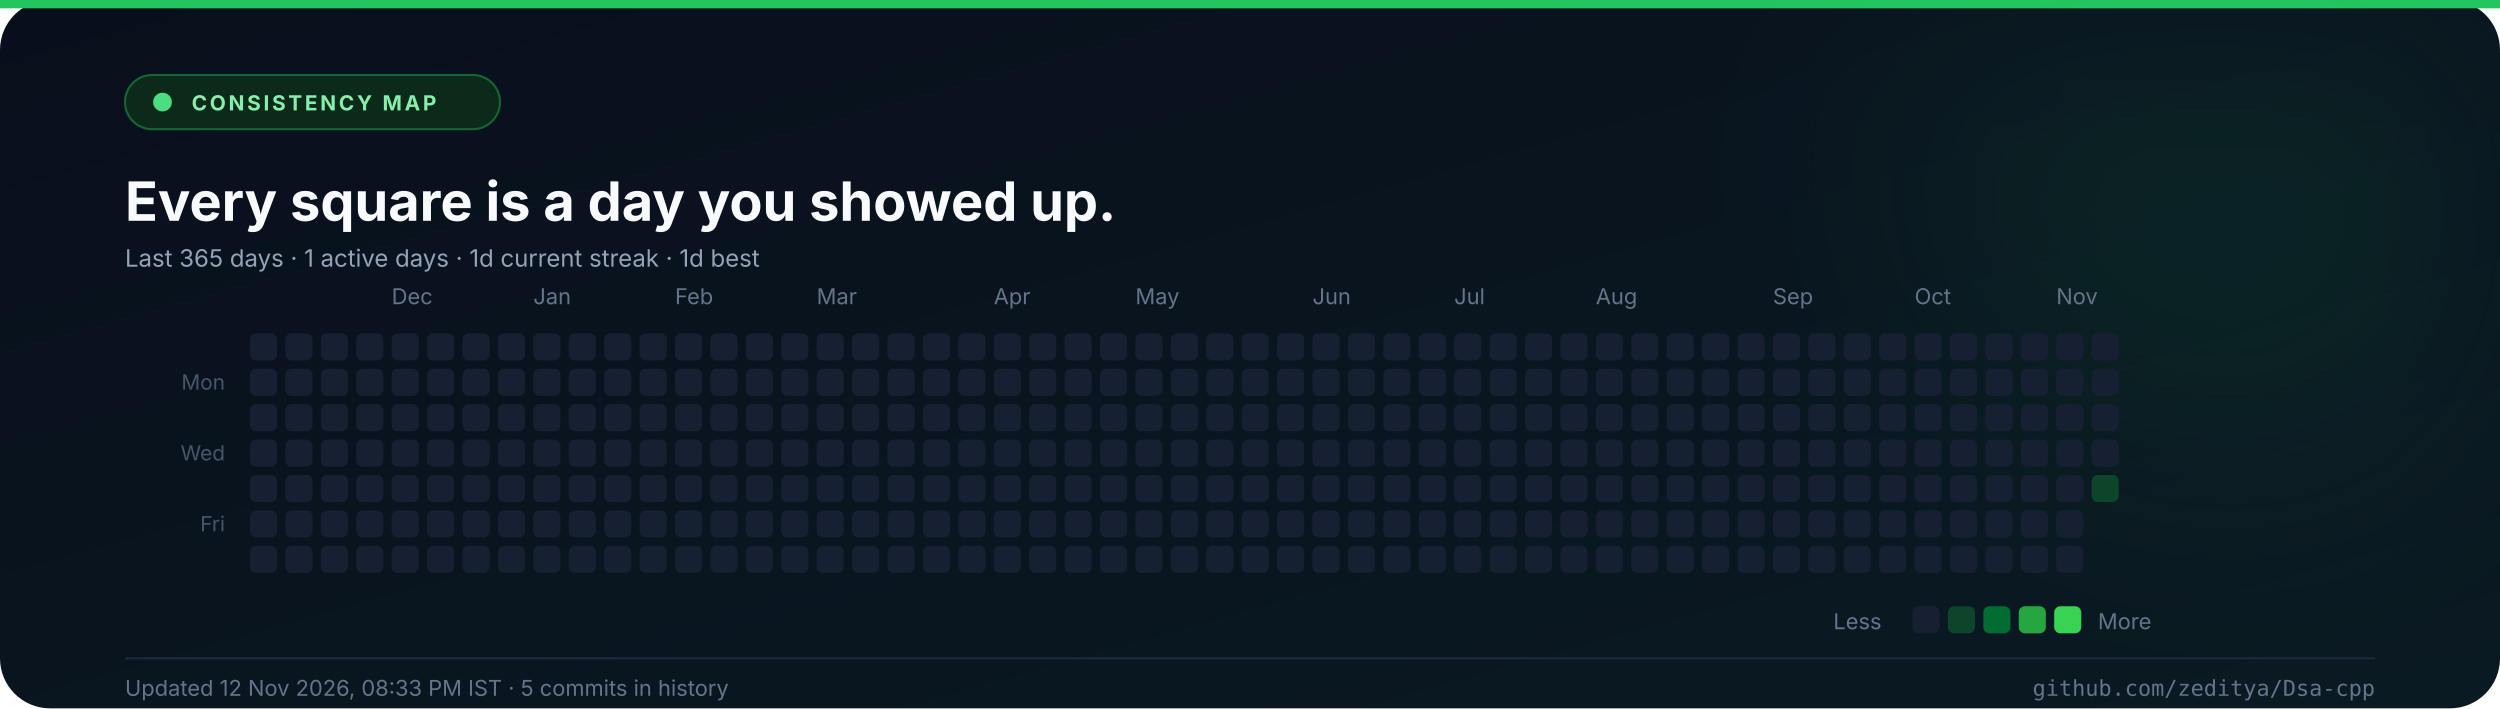
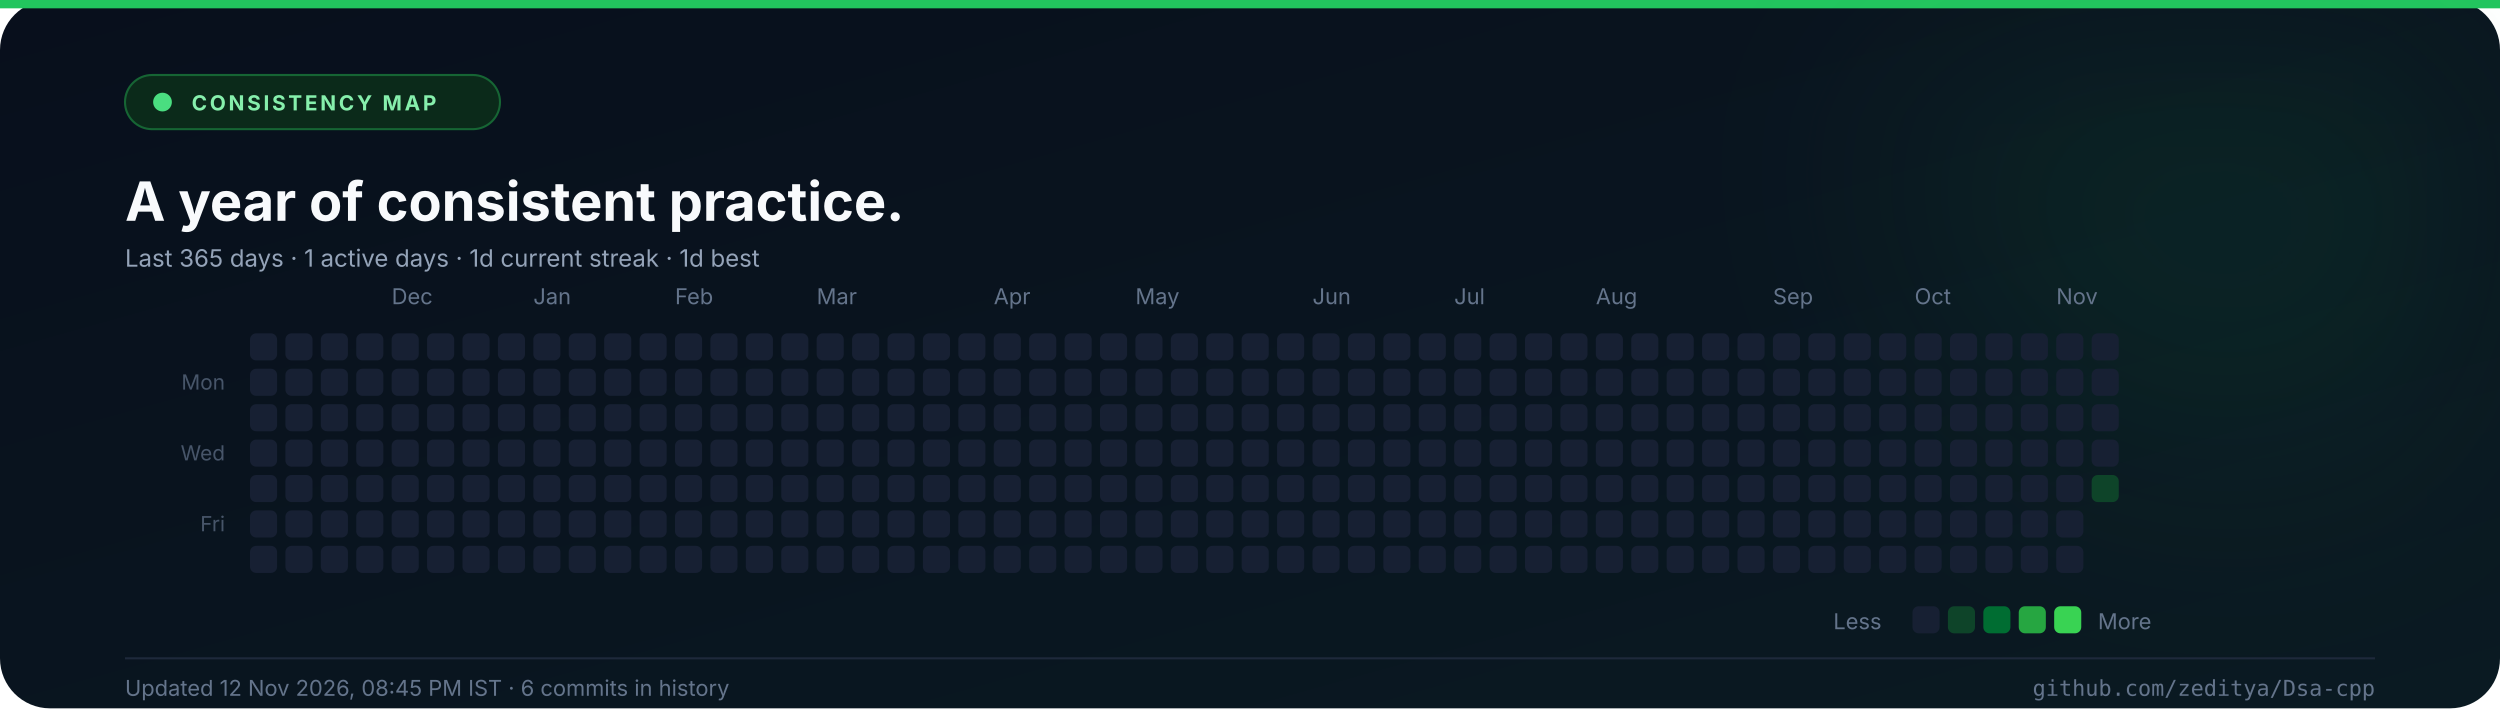
<svg xmlns="http://www.w3.org/2000/svg" width="1200" height="340" viewBox="0 0 1200 340" role="img" aria-label="Commit consistency heatmap for the last 365 days">
  <defs>
    <linearGradient id="abg" x1="0" y1="0" x2="1" y2="1">
      <stop offset="0%" stop-color="#080f1c" />
      <stop offset="100%" stop-color="#0a1a22" />
    </linearGradient>
    <filter id="aglow" x="-50%" y="-50%" width="200%" height="200%">
      <feGaussianBlur stdDeviation="60" />
    </filter>
  </defs>
  <rect width="1200" height="340" rx="24" fill="url(#abg)" />
  <rect x="0" y="0" width="1200" height="4" fill="#22c55e" />
  <circle cx="1070" cy="70" r="150" fill="#22c55e" opacity="0.08" filter="url(#aglow)" />
  <rect x="60" y="36" width="180" height="26" rx="13" fill="#0b2a1a" stroke="#166534" />
  <circle cx="78" cy="49" r="4.5" fill="#4ade80" />
  <text x="92" y="53" font-family="Inter, 'Segoe UI', 'Helvetica Neue', Arial, sans-serif" font-size="10" font-weight="700" fill="#86efac" text-anchor="start" letter-spacing="1.3">CONSISTENCY MAP</text>
-   <text x="60" y="106" font-family="Inter, 'Segoe UI', 'Helvetica Neue', Arial, sans-serif" font-size="26" font-weight="700" fill="#f8fafc" text-anchor="start">Every square is a day you showed up.</text>
+   <text x="60" y="106" font-family="Inter, 'Segoe UI', 'Helvetica Neue', Arial, sans-serif" font-size="26" font-weight="700" fill="#f8fafc" text-anchor="start">A year of consistent practice.</text>
  <text x="60" y="128" font-family="Inter, 'Segoe UI', 'Helvetica Neue', Arial, sans-serif" font-size="11.5" font-weight="400" fill="#94a3b8" text-anchor="start">Last 365 days  ·  1 active days  ·  1d current streak  ·  1d best</text>
  <text x="188" y="146" font-family="Inter, 'Segoe UI', 'Helvetica Neue', Arial, sans-serif" font-size="10.5" font-weight="400" fill="#64748b" text-anchor="start">Dec</text>
  <text x="256" y="146" font-family="Inter, 'Segoe UI', 'Helvetica Neue', Arial, sans-serif" font-size="10.5" font-weight="400" fill="#64748b" text-anchor="start">Jan</text>
  <text x="324" y="146" font-family="Inter, 'Segoe UI', 'Helvetica Neue', Arial, sans-serif" font-size="10.5" font-weight="400" fill="#64748b" text-anchor="start">Feb</text>
  <text x="392" y="146" font-family="Inter, 'Segoe UI', 'Helvetica Neue', Arial, sans-serif" font-size="10.5" font-weight="400" fill="#64748b" text-anchor="start">Mar</text>
  <text x="477" y="146" font-family="Inter, 'Segoe UI', 'Helvetica Neue', Arial, sans-serif" font-size="10.5" font-weight="400" fill="#64748b" text-anchor="start">Apr</text>
  <text x="545" y="146" font-family="Inter, 'Segoe UI', 'Helvetica Neue', Arial, sans-serif" font-size="10.5" font-weight="400" fill="#64748b" text-anchor="start">May</text>
  <text x="630" y="146" font-family="Inter, 'Segoe UI', 'Helvetica Neue', Arial, sans-serif" font-size="10.5" font-weight="400" fill="#64748b" text-anchor="start">Jun</text>
  <text x="698" y="146" font-family="Inter, 'Segoe UI', 'Helvetica Neue', Arial, sans-serif" font-size="10.5" font-weight="400" fill="#64748b" text-anchor="start">Jul</text>
  <text x="766" y="146" font-family="Inter, 'Segoe UI', 'Helvetica Neue', Arial, sans-serif" font-size="10.5" font-weight="400" fill="#64748b" text-anchor="start">Aug</text>
  <text x="851" y="146" font-family="Inter, 'Segoe UI', 'Helvetica Neue', Arial, sans-serif" font-size="10.5" font-weight="400" fill="#64748b" text-anchor="start">Sep</text>
  <text x="919" y="146" font-family="Inter, 'Segoe UI', 'Helvetica Neue', Arial, sans-serif" font-size="10.5" font-weight="400" fill="#64748b" text-anchor="start">Oct</text>
  <text x="987" y="146" font-family="Inter, 'Segoe UI', 'Helvetica Neue', Arial, sans-serif" font-size="10.5" font-weight="400" fill="#64748b" text-anchor="start">Nov</text>
  <text x="108" y="187" font-family="Inter, 'Segoe UI', 'Helvetica Neue', Arial, sans-serif" font-size="10" font-weight="400" fill="#475569" text-anchor="end">Mon</text>
  <text x="108" y="221" font-family="Inter, 'Segoe UI', 'Helvetica Neue', Arial, sans-serif" font-size="10" font-weight="400" fill="#475569" text-anchor="end">Wed</text>
  <text x="108" y="255" font-family="Inter, 'Segoe UI', 'Helvetica Neue', Arial, sans-serif" font-size="10" font-weight="400" fill="#475569" text-anchor="end">Fri</text>
  <rect x="120" y="160" width="13" height="13" rx="3" fill="#172033" />
  <rect x="120" y="177" width="13" height="13" rx="3" fill="#172033" />
  <rect x="120" y="194" width="13" height="13" rx="3" fill="#172033" />
  <rect x="120" y="211" width="13" height="13" rx="3" fill="#172033" />
  <rect x="120" y="228" width="13" height="13" rx="3" fill="#172033" />
  <rect x="120" y="245" width="13" height="13" rx="3" fill="#172033" />
  <rect x="120" y="262" width="13" height="13" rx="3" fill="#172033" />
  <rect x="137" y="160" width="13" height="13" rx="3" fill="#172033" />
  <rect x="137" y="177" width="13" height="13" rx="3" fill="#172033" />
  <rect x="137" y="194" width="13" height="13" rx="3" fill="#172033" />
  <rect x="137" y="211" width="13" height="13" rx="3" fill="#172033" />
  <rect x="137" y="228" width="13" height="13" rx="3" fill="#172033" />
  <rect x="137" y="245" width="13" height="13" rx="3" fill="#172033" />
  <rect x="137" y="262" width="13" height="13" rx="3" fill="#172033" />
  <rect x="154" y="160" width="13" height="13" rx="3" fill="#172033" />
  <rect x="154" y="177" width="13" height="13" rx="3" fill="#172033" />
  <rect x="154" y="194" width="13" height="13" rx="3" fill="#172033" />
  <rect x="154" y="211" width="13" height="13" rx="3" fill="#172033" />
  <rect x="154" y="228" width="13" height="13" rx="3" fill="#172033" />
  <rect x="154" y="245" width="13" height="13" rx="3" fill="#172033" />
  <rect x="154" y="262" width="13" height="13" rx="3" fill="#172033" />
  <rect x="171" y="160" width="13" height="13" rx="3" fill="#172033" />
  <rect x="171" y="177" width="13" height="13" rx="3" fill="#172033" />
  <rect x="171" y="194" width="13" height="13" rx="3" fill="#172033" />
  <rect x="171" y="211" width="13" height="13" rx="3" fill="#172033" />
  <rect x="171" y="228" width="13" height="13" rx="3" fill="#172033" />
  <rect x="171" y="245" width="13" height="13" rx="3" fill="#172033" />
  <rect x="171" y="262" width="13" height="13" rx="3" fill="#172033" />
  <rect x="188" y="160" width="13" height="13" rx="3" fill="#172033" />
  <rect x="188" y="177" width="13" height="13" rx="3" fill="#172033" />
  <rect x="188" y="194" width="13" height="13" rx="3" fill="#172033" />
  <rect x="188" y="211" width="13" height="13" rx="3" fill="#172033" />
  <rect x="188" y="228" width="13" height="13" rx="3" fill="#172033" />
  <rect x="188" y="245" width="13" height="13" rx="3" fill="#172033" />
  <rect x="188" y="262" width="13" height="13" rx="3" fill="#172033" />
  <rect x="205" y="160" width="13" height="13" rx="3" fill="#172033" />
  <rect x="205" y="177" width="13" height="13" rx="3" fill="#172033" />
  <rect x="205" y="194" width="13" height="13" rx="3" fill="#172033" />
  <rect x="205" y="211" width="13" height="13" rx="3" fill="#172033" />
  <rect x="205" y="228" width="13" height="13" rx="3" fill="#172033" />
  <rect x="205" y="245" width="13" height="13" rx="3" fill="#172033" />
  <rect x="205" y="262" width="13" height="13" rx="3" fill="#172033" />
  <rect x="222" y="160" width="13" height="13" rx="3" fill="#172033" />
  <rect x="222" y="177" width="13" height="13" rx="3" fill="#172033" />
  <rect x="222" y="194" width="13" height="13" rx="3" fill="#172033" />
  <rect x="222" y="211" width="13" height="13" rx="3" fill="#172033" />
  <rect x="222" y="228" width="13" height="13" rx="3" fill="#172033" />
  <rect x="222" y="245" width="13" height="13" rx="3" fill="#172033" />
  <rect x="222" y="262" width="13" height="13" rx="3" fill="#172033" />
  <rect x="239" y="160" width="13" height="13" rx="3" fill="#172033" />
  <rect x="239" y="177" width="13" height="13" rx="3" fill="#172033" />
  <rect x="239" y="194" width="13" height="13" rx="3" fill="#172033" />
  <rect x="239" y="211" width="13" height="13" rx="3" fill="#172033" />
  <rect x="239" y="228" width="13" height="13" rx="3" fill="#172033" />
  <rect x="239" y="245" width="13" height="13" rx="3" fill="#172033" />
  <rect x="239" y="262" width="13" height="13" rx="3" fill="#172033" />
  <rect x="256" y="160" width="13" height="13" rx="3" fill="#172033" />
  <rect x="256" y="177" width="13" height="13" rx="3" fill="#172033" />
  <rect x="256" y="194" width="13" height="13" rx="3" fill="#172033" />
  <rect x="256" y="211" width="13" height="13" rx="3" fill="#172033" />
  <rect x="256" y="228" width="13" height="13" rx="3" fill="#172033" />
  <rect x="256" y="245" width="13" height="13" rx="3" fill="#172033" />
  <rect x="256" y="262" width="13" height="13" rx="3" fill="#172033" />
  <rect x="273" y="160" width="13" height="13" rx="3" fill="#172033" />
  <rect x="273" y="177" width="13" height="13" rx="3" fill="#172033" />
  <rect x="273" y="194" width="13" height="13" rx="3" fill="#172033" />
  <rect x="273" y="211" width="13" height="13" rx="3" fill="#172033" />
  <rect x="273" y="228" width="13" height="13" rx="3" fill="#172033" />
  <rect x="273" y="245" width="13" height="13" rx="3" fill="#172033" />
  <rect x="273" y="262" width="13" height="13" rx="3" fill="#172033" />
  <rect x="290" y="160" width="13" height="13" rx="3" fill="#172033" />
  <rect x="290" y="177" width="13" height="13" rx="3" fill="#172033" />
  <rect x="290" y="194" width="13" height="13" rx="3" fill="#172033" />
  <rect x="290" y="211" width="13" height="13" rx="3" fill="#172033" />
  <rect x="290" y="228" width="13" height="13" rx="3" fill="#172033" />
  <rect x="290" y="245" width="13" height="13" rx="3" fill="#172033" />
  <rect x="290" y="262" width="13" height="13" rx="3" fill="#172033" />
  <rect x="307" y="160" width="13" height="13" rx="3" fill="#172033" />
  <rect x="307" y="177" width="13" height="13" rx="3" fill="#172033" />
  <rect x="307" y="194" width="13" height="13" rx="3" fill="#172033" />
  <rect x="307" y="211" width="13" height="13" rx="3" fill="#172033" />
  <rect x="307" y="228" width="13" height="13" rx="3" fill="#172033" />
  <rect x="307" y="245" width="13" height="13" rx="3" fill="#172033" />
  <rect x="307" y="262" width="13" height="13" rx="3" fill="#172033" />
  <rect x="324" y="160" width="13" height="13" rx="3" fill="#172033" />
  <rect x="324" y="177" width="13" height="13" rx="3" fill="#172033" />
  <rect x="324" y="194" width="13" height="13" rx="3" fill="#172033" />
  <rect x="324" y="211" width="13" height="13" rx="3" fill="#172033" />
  <rect x="324" y="228" width="13" height="13" rx="3" fill="#172033" />
  <rect x="324" y="245" width="13" height="13" rx="3" fill="#172033" />
  <rect x="324" y="262" width="13" height="13" rx="3" fill="#172033" />
  <rect x="341" y="160" width="13" height="13" rx="3" fill="#172033" />
  <rect x="341" y="177" width="13" height="13" rx="3" fill="#172033" />
  <rect x="341" y="194" width="13" height="13" rx="3" fill="#172033" />
  <rect x="341" y="211" width="13" height="13" rx="3" fill="#172033" />
  <rect x="341" y="228" width="13" height="13" rx="3" fill="#172033" />
  <rect x="341" y="245" width="13" height="13" rx="3" fill="#172033" />
  <rect x="341" y="262" width="13" height="13" rx="3" fill="#172033" />
  <rect x="358" y="160" width="13" height="13" rx="3" fill="#172033" />
  <rect x="358" y="177" width="13" height="13" rx="3" fill="#172033" />
  <rect x="358" y="194" width="13" height="13" rx="3" fill="#172033" />
  <rect x="358" y="211" width="13" height="13" rx="3" fill="#172033" />
  <rect x="358" y="228" width="13" height="13" rx="3" fill="#172033" />
  <rect x="358" y="245" width="13" height="13" rx="3" fill="#172033" />
  <rect x="358" y="262" width="13" height="13" rx="3" fill="#172033" />
  <rect x="375" y="160" width="13" height="13" rx="3" fill="#172033" />
  <rect x="375" y="177" width="13" height="13" rx="3" fill="#172033" />
  <rect x="375" y="194" width="13" height="13" rx="3" fill="#172033" />
  <rect x="375" y="211" width="13" height="13" rx="3" fill="#172033" />
  <rect x="375" y="228" width="13" height="13" rx="3" fill="#172033" />
  <rect x="375" y="245" width="13" height="13" rx="3" fill="#172033" />
  <rect x="375" y="262" width="13" height="13" rx="3" fill="#172033" />
  <rect x="392" y="160" width="13" height="13" rx="3" fill="#172033" />
  <rect x="392" y="177" width="13" height="13" rx="3" fill="#172033" />
  <rect x="392" y="194" width="13" height="13" rx="3" fill="#172033" />
  <rect x="392" y="211" width="13" height="13" rx="3" fill="#172033" />
  <rect x="392" y="228" width="13" height="13" rx="3" fill="#172033" />
  <rect x="392" y="245" width="13" height="13" rx="3" fill="#172033" />
  <rect x="392" y="262" width="13" height="13" rx="3" fill="#172033" />
  <rect x="409" y="160" width="13" height="13" rx="3" fill="#172033" />
  <rect x="409" y="177" width="13" height="13" rx="3" fill="#172033" />
  <rect x="409" y="194" width="13" height="13" rx="3" fill="#172033" />
  <rect x="409" y="211" width="13" height="13" rx="3" fill="#172033" />
  <rect x="409" y="228" width="13" height="13" rx="3" fill="#172033" />
  <rect x="409" y="245" width="13" height="13" rx="3" fill="#172033" />
  <rect x="409" y="262" width="13" height="13" rx="3" fill="#172033" />
  <rect x="426" y="160" width="13" height="13" rx="3" fill="#172033" />
  <rect x="426" y="177" width="13" height="13" rx="3" fill="#172033" />
  <rect x="426" y="194" width="13" height="13" rx="3" fill="#172033" />
  <rect x="426" y="211" width="13" height="13" rx="3" fill="#172033" />
  <rect x="426" y="228" width="13" height="13" rx="3" fill="#172033" />
  <rect x="426" y="245" width="13" height="13" rx="3" fill="#172033" />
  <rect x="426" y="262" width="13" height="13" rx="3" fill="#172033" />
  <rect x="443" y="160" width="13" height="13" rx="3" fill="#172033" />
  <rect x="443" y="177" width="13" height="13" rx="3" fill="#172033" />
  <rect x="443" y="194" width="13" height="13" rx="3" fill="#172033" />
  <rect x="443" y="211" width="13" height="13" rx="3" fill="#172033" />
  <rect x="443" y="228" width="13" height="13" rx="3" fill="#172033" />
  <rect x="443" y="245" width="13" height="13" rx="3" fill="#172033" />
  <rect x="443" y="262" width="13" height="13" rx="3" fill="#172033" />
  <rect x="460" y="160" width="13" height="13" rx="3" fill="#172033" />
  <rect x="460" y="177" width="13" height="13" rx="3" fill="#172033" />
  <rect x="460" y="194" width="13" height="13" rx="3" fill="#172033" />
  <rect x="460" y="211" width="13" height="13" rx="3" fill="#172033" />
  <rect x="460" y="228" width="13" height="13" rx="3" fill="#172033" />
  <rect x="460" y="245" width="13" height="13" rx="3" fill="#172033" />
  <rect x="460" y="262" width="13" height="13" rx="3" fill="#172033" />
  <rect x="477" y="160" width="13" height="13" rx="3" fill="#172033" />
  <rect x="477" y="177" width="13" height="13" rx="3" fill="#172033" />
  <rect x="477" y="194" width="13" height="13" rx="3" fill="#172033" />
  <rect x="477" y="211" width="13" height="13" rx="3" fill="#172033" />
  <rect x="477" y="228" width="13" height="13" rx="3" fill="#172033" />
  <rect x="477" y="245" width="13" height="13" rx="3" fill="#172033" />
  <rect x="477" y="262" width="13" height="13" rx="3" fill="#172033" />
  <rect x="494" y="160" width="13" height="13" rx="3" fill="#172033" />
  <rect x="494" y="177" width="13" height="13" rx="3" fill="#172033" />
  <rect x="494" y="194" width="13" height="13" rx="3" fill="#172033" />
  <rect x="494" y="211" width="13" height="13" rx="3" fill="#172033" />
  <rect x="494" y="228" width="13" height="13" rx="3" fill="#172033" />
  <rect x="494" y="245" width="13" height="13" rx="3" fill="#172033" />
  <rect x="494" y="262" width="13" height="13" rx="3" fill="#172033" />
  <rect x="511" y="160" width="13" height="13" rx="3" fill="#172033" />
  <rect x="511" y="177" width="13" height="13" rx="3" fill="#172033" />
  <rect x="511" y="194" width="13" height="13" rx="3" fill="#172033" />
  <rect x="511" y="211" width="13" height="13" rx="3" fill="#172033" />
  <rect x="511" y="228" width="13" height="13" rx="3" fill="#172033" />
  <rect x="511" y="245" width="13" height="13" rx="3" fill="#172033" />
  <rect x="511" y="262" width="13" height="13" rx="3" fill="#172033" />
  <rect x="528" y="160" width="13" height="13" rx="3" fill="#172033" />
  <rect x="528" y="177" width="13" height="13" rx="3" fill="#172033" />
  <rect x="528" y="194" width="13" height="13" rx="3" fill="#172033" />
  <rect x="528" y="211" width="13" height="13" rx="3" fill="#172033" />
  <rect x="528" y="228" width="13" height="13" rx="3" fill="#172033" />
  <rect x="528" y="245" width="13" height="13" rx="3" fill="#172033" />
  <rect x="528" y="262" width="13" height="13" rx="3" fill="#172033" />
  <rect x="545" y="160" width="13" height="13" rx="3" fill="#172033" />
  <rect x="545" y="177" width="13" height="13" rx="3" fill="#172033" />
  <rect x="545" y="194" width="13" height="13" rx="3" fill="#172033" />
  <rect x="545" y="211" width="13" height="13" rx="3" fill="#172033" />
  <rect x="545" y="228" width="13" height="13" rx="3" fill="#172033" />
  <rect x="545" y="245" width="13" height="13" rx="3" fill="#172033" />
  <rect x="545" y="262" width="13" height="13" rx="3" fill="#172033" />
  <rect x="562" y="160" width="13" height="13" rx="3" fill="#172033" />
  <rect x="562" y="177" width="13" height="13" rx="3" fill="#172033" />
  <rect x="562" y="194" width="13" height="13" rx="3" fill="#172033" />
  <rect x="562" y="211" width="13" height="13" rx="3" fill="#172033" />
  <rect x="562" y="228" width="13" height="13" rx="3" fill="#172033" />
  <rect x="562" y="245" width="13" height="13" rx="3" fill="#172033" />
  <rect x="562" y="262" width="13" height="13" rx="3" fill="#172033" />
  <rect x="579" y="160" width="13" height="13" rx="3" fill="#172033" />
  <rect x="579" y="177" width="13" height="13" rx="3" fill="#172033" />
  <rect x="579" y="194" width="13" height="13" rx="3" fill="#172033" />
  <rect x="579" y="211" width="13" height="13" rx="3" fill="#172033" />
  <rect x="579" y="228" width="13" height="13" rx="3" fill="#172033" />
  <rect x="579" y="245" width="13" height="13" rx="3" fill="#172033" />
  <rect x="579" y="262" width="13" height="13" rx="3" fill="#172033" />
  <rect x="596" y="160" width="13" height="13" rx="3" fill="#172033" />
  <rect x="596" y="177" width="13" height="13" rx="3" fill="#172033" />
  <rect x="596" y="194" width="13" height="13" rx="3" fill="#172033" />
  <rect x="596" y="211" width="13" height="13" rx="3" fill="#172033" />
  <rect x="596" y="228" width="13" height="13" rx="3" fill="#172033" />
  <rect x="596" y="245" width="13" height="13" rx="3" fill="#172033" />
  <rect x="596" y="262" width="13" height="13" rx="3" fill="#172033" />
  <rect x="613" y="160" width="13" height="13" rx="3" fill="#172033" />
  <rect x="613" y="177" width="13" height="13" rx="3" fill="#172033" />
  <rect x="613" y="194" width="13" height="13" rx="3" fill="#172033" />
  <rect x="613" y="211" width="13" height="13" rx="3" fill="#172033" />
  <rect x="613" y="228" width="13" height="13" rx="3" fill="#172033" />
  <rect x="613" y="245" width="13" height="13" rx="3" fill="#172033" />
  <rect x="613" y="262" width="13" height="13" rx="3" fill="#172033" />
  <rect x="630" y="160" width="13" height="13" rx="3" fill="#172033" />
  <rect x="630" y="177" width="13" height="13" rx="3" fill="#172033" />
  <rect x="630" y="194" width="13" height="13" rx="3" fill="#172033" />
  <rect x="630" y="211" width="13" height="13" rx="3" fill="#172033" />
  <rect x="630" y="228" width="13" height="13" rx="3" fill="#172033" />
  <rect x="630" y="245" width="13" height="13" rx="3" fill="#172033" />
  <rect x="630" y="262" width="13" height="13" rx="3" fill="#172033" />
  <rect x="647" y="160" width="13" height="13" rx="3" fill="#172033" />
  <rect x="647" y="177" width="13" height="13" rx="3" fill="#172033" />
  <rect x="647" y="194" width="13" height="13" rx="3" fill="#172033" />
  <rect x="647" y="211" width="13" height="13" rx="3" fill="#172033" />
  <rect x="647" y="228" width="13" height="13" rx="3" fill="#172033" />
  <rect x="647" y="245" width="13" height="13" rx="3" fill="#172033" />
  <rect x="647" y="262" width="13" height="13" rx="3" fill="#172033" />
  <rect x="664" y="160" width="13" height="13" rx="3" fill="#172033" />
  <rect x="664" y="177" width="13" height="13" rx="3" fill="#172033" />
  <rect x="664" y="194" width="13" height="13" rx="3" fill="#172033" />
  <rect x="664" y="211" width="13" height="13" rx="3" fill="#172033" />
  <rect x="664" y="228" width="13" height="13" rx="3" fill="#172033" />
  <rect x="664" y="245" width="13" height="13" rx="3" fill="#172033" />
  <rect x="664" y="262" width="13" height="13" rx="3" fill="#172033" />
  <rect x="681" y="160" width="13" height="13" rx="3" fill="#172033" />
  <rect x="681" y="177" width="13" height="13" rx="3" fill="#172033" />
  <rect x="681" y="194" width="13" height="13" rx="3" fill="#172033" />
  <rect x="681" y="211" width="13" height="13" rx="3" fill="#172033" />
  <rect x="681" y="228" width="13" height="13" rx="3" fill="#172033" />
  <rect x="681" y="245" width="13" height="13" rx="3" fill="#172033" />
  <rect x="681" y="262" width="13" height="13" rx="3" fill="#172033" />
  <rect x="698" y="160" width="13" height="13" rx="3" fill="#172033" />
  <rect x="698" y="177" width="13" height="13" rx="3" fill="#172033" />
  <rect x="698" y="194" width="13" height="13" rx="3" fill="#172033" />
  <rect x="698" y="211" width="13" height="13" rx="3" fill="#172033" />
  <rect x="698" y="228" width="13" height="13" rx="3" fill="#172033" />
  <rect x="698" y="245" width="13" height="13" rx="3" fill="#172033" />
  <rect x="698" y="262" width="13" height="13" rx="3" fill="#172033" />
  <rect x="715" y="160" width="13" height="13" rx="3" fill="#172033" />
  <rect x="715" y="177" width="13" height="13" rx="3" fill="#172033" />
  <rect x="715" y="194" width="13" height="13" rx="3" fill="#172033" />
  <rect x="715" y="211" width="13" height="13" rx="3" fill="#172033" />
  <rect x="715" y="228" width="13" height="13" rx="3" fill="#172033" />
  <rect x="715" y="245" width="13" height="13" rx="3" fill="#172033" />
  <rect x="715" y="262" width="13" height="13" rx="3" fill="#172033" />
  <rect x="732" y="160" width="13" height="13" rx="3" fill="#172033" />
  <rect x="732" y="177" width="13" height="13" rx="3" fill="#172033" />
  <rect x="732" y="194" width="13" height="13" rx="3" fill="#172033" />
  <rect x="732" y="211" width="13" height="13" rx="3" fill="#172033" />
  <rect x="732" y="228" width="13" height="13" rx="3" fill="#172033" />
  <rect x="732" y="245" width="13" height="13" rx="3" fill="#172033" />
  <rect x="732" y="262" width="13" height="13" rx="3" fill="#172033" />
  <rect x="749" y="160" width="13" height="13" rx="3" fill="#172033" />
  <rect x="749" y="177" width="13" height="13" rx="3" fill="#172033" />
  <rect x="749" y="194" width="13" height="13" rx="3" fill="#172033" />
  <rect x="749" y="211" width="13" height="13" rx="3" fill="#172033" />
  <rect x="749" y="228" width="13" height="13" rx="3" fill="#172033" />
  <rect x="749" y="245" width="13" height="13" rx="3" fill="#172033" />
  <rect x="749" y="262" width="13" height="13" rx="3" fill="#172033" />
  <rect x="766" y="160" width="13" height="13" rx="3" fill="#172033" />
  <rect x="766" y="177" width="13" height="13" rx="3" fill="#172033" />
  <rect x="766" y="194" width="13" height="13" rx="3" fill="#172033" />
  <rect x="766" y="211" width="13" height="13" rx="3" fill="#172033" />
  <rect x="766" y="228" width="13" height="13" rx="3" fill="#172033" />
  <rect x="766" y="245" width="13" height="13" rx="3" fill="#172033" />
  <rect x="766" y="262" width="13" height="13" rx="3" fill="#172033" />
  <rect x="783" y="160" width="13" height="13" rx="3" fill="#172033" />
  <rect x="783" y="177" width="13" height="13" rx="3" fill="#172033" />
  <rect x="783" y="194" width="13" height="13" rx="3" fill="#172033" />
  <rect x="783" y="211" width="13" height="13" rx="3" fill="#172033" />
  <rect x="783" y="228" width="13" height="13" rx="3" fill="#172033" />
  <rect x="783" y="245" width="13" height="13" rx="3" fill="#172033" />
  <rect x="783" y="262" width="13" height="13" rx="3" fill="#172033" />
  <rect x="800" y="160" width="13" height="13" rx="3" fill="#172033" />
  <rect x="800" y="177" width="13" height="13" rx="3" fill="#172033" />
  <rect x="800" y="194" width="13" height="13" rx="3" fill="#172033" />
  <rect x="800" y="211" width="13" height="13" rx="3" fill="#172033" />
  <rect x="800" y="228" width="13" height="13" rx="3" fill="#172033" />
  <rect x="800" y="245" width="13" height="13" rx="3" fill="#172033" />
  <rect x="800" y="262" width="13" height="13" rx="3" fill="#172033" />
  <rect x="817" y="160" width="13" height="13" rx="3" fill="#172033" />
  <rect x="817" y="177" width="13" height="13" rx="3" fill="#172033" />
  <rect x="817" y="194" width="13" height="13" rx="3" fill="#172033" />
  <rect x="817" y="211" width="13" height="13" rx="3" fill="#172033" />
  <rect x="817" y="228" width="13" height="13" rx="3" fill="#172033" />
  <rect x="817" y="245" width="13" height="13" rx="3" fill="#172033" />
  <rect x="817" y="262" width="13" height="13" rx="3" fill="#172033" />
  <rect x="834" y="160" width="13" height="13" rx="3" fill="#172033" />
  <rect x="834" y="177" width="13" height="13" rx="3" fill="#172033" />
  <rect x="834" y="194" width="13" height="13" rx="3" fill="#172033" />
  <rect x="834" y="211" width="13" height="13" rx="3" fill="#172033" />
  <rect x="834" y="228" width="13" height="13" rx="3" fill="#172033" />
  <rect x="834" y="245" width="13" height="13" rx="3" fill="#172033" />
  <rect x="834" y="262" width="13" height="13" rx="3" fill="#172033" />
  <rect x="851" y="160" width="13" height="13" rx="3" fill="#172033" />
  <rect x="851" y="177" width="13" height="13" rx="3" fill="#172033" />
  <rect x="851" y="194" width="13" height="13" rx="3" fill="#172033" />
  <rect x="851" y="211" width="13" height="13" rx="3" fill="#172033" />
  <rect x="851" y="228" width="13" height="13" rx="3" fill="#172033" />
  <rect x="851" y="245" width="13" height="13" rx="3" fill="#172033" />
  <rect x="851" y="262" width="13" height="13" rx="3" fill="#172033" />
  <rect x="868" y="160" width="13" height="13" rx="3" fill="#172033" />
  <rect x="868" y="177" width="13" height="13" rx="3" fill="#172033" />
  <rect x="868" y="194" width="13" height="13" rx="3" fill="#172033" />
  <rect x="868" y="211" width="13" height="13" rx="3" fill="#172033" />
  <rect x="868" y="228" width="13" height="13" rx="3" fill="#172033" />
  <rect x="868" y="245" width="13" height="13" rx="3" fill="#172033" />
  <rect x="868" y="262" width="13" height="13" rx="3" fill="#172033" />
  <rect x="885" y="160" width="13" height="13" rx="3" fill="#172033" />
  <rect x="885" y="177" width="13" height="13" rx="3" fill="#172033" />
  <rect x="885" y="194" width="13" height="13" rx="3" fill="#172033" />
  <rect x="885" y="211" width="13" height="13" rx="3" fill="#172033" />
  <rect x="885" y="228" width="13" height="13" rx="3" fill="#172033" />
  <rect x="885" y="245" width="13" height="13" rx="3" fill="#172033" />
  <rect x="885" y="262" width="13" height="13" rx="3" fill="#172033" />
  <rect x="902" y="160" width="13" height="13" rx="3" fill="#172033" />
  <rect x="902" y="177" width="13" height="13" rx="3" fill="#172033" />
  <rect x="902" y="194" width="13" height="13" rx="3" fill="#172033" />
  <rect x="902" y="211" width="13" height="13" rx="3" fill="#172033" />
  <rect x="902" y="228" width="13" height="13" rx="3" fill="#172033" />
  <rect x="902" y="245" width="13" height="13" rx="3" fill="#172033" />
  <rect x="902" y="262" width="13" height="13" rx="3" fill="#172033" />
  <rect x="919" y="160" width="13" height="13" rx="3" fill="#172033" />
  <rect x="919" y="177" width="13" height="13" rx="3" fill="#172033" />
  <rect x="919" y="194" width="13" height="13" rx="3" fill="#172033" />
  <rect x="919" y="211" width="13" height="13" rx="3" fill="#172033" />
  <rect x="919" y="228" width="13" height="13" rx="3" fill="#172033" />
  <rect x="919" y="245" width="13" height="13" rx="3" fill="#172033" />
  <rect x="919" y="262" width="13" height="13" rx="3" fill="#172033" />
  <rect x="936" y="160" width="13" height="13" rx="3" fill="#172033" />
  <rect x="936" y="177" width="13" height="13" rx="3" fill="#172033" />
  <rect x="936" y="194" width="13" height="13" rx="3" fill="#172033" />
  <rect x="936" y="211" width="13" height="13" rx="3" fill="#172033" />
  <rect x="936" y="228" width="13" height="13" rx="3" fill="#172033" />
  <rect x="936" y="245" width="13" height="13" rx="3" fill="#172033" />
  <rect x="936" y="262" width="13" height="13" rx="3" fill="#172033" />
  <rect x="953" y="160" width="13" height="13" rx="3" fill="#172033" />
  <rect x="953" y="177" width="13" height="13" rx="3" fill="#172033" />
  <rect x="953" y="194" width="13" height="13" rx="3" fill="#172033" />
  <rect x="953" y="211" width="13" height="13" rx="3" fill="#172033" />
  <rect x="953" y="228" width="13" height="13" rx="3" fill="#172033" />
  <rect x="953" y="245" width="13" height="13" rx="3" fill="#172033" />
  <rect x="953" y="262" width="13" height="13" rx="3" fill="#172033" />
  <rect x="970" y="160" width="13" height="13" rx="3" fill="#172033" />
  <rect x="970" y="177" width="13" height="13" rx="3" fill="#172033" />
  <rect x="970" y="194" width="13" height="13" rx="3" fill="#172033" />
  <rect x="970" y="211" width="13" height="13" rx="3" fill="#172033" />
  <rect x="970" y="228" width="13" height="13" rx="3" fill="#172033" />
  <rect x="970" y="245" width="13" height="13" rx="3" fill="#172033" />
  <rect x="970" y="262" width="13" height="13" rx="3" fill="#172033" />
  <rect x="987" y="160" width="13" height="13" rx="3" fill="#172033" />
  <rect x="987" y="177" width="13" height="13" rx="3" fill="#172033" />
  <rect x="987" y="194" width="13" height="13" rx="3" fill="#172033" />
  <rect x="987" y="211" width="13" height="13" rx="3" fill="#172033" />
  <rect x="987" y="228" width="13" height="13" rx="3" fill="#172033" />
  <rect x="987" y="245" width="13" height="13" rx="3" fill="#172033" />
  <rect x="987" y="262" width="13" height="13" rx="3" fill="#172033" />
  <rect x="1004" y="160" width="13" height="13" rx="3" fill="#172033" />
  <rect x="1004" y="177" width="13" height="13" rx="3" fill="#172033" />
  <rect x="1004" y="194" width="13" height="13" rx="3" fill="#172033" />
  <rect x="1004" y="211" width="13" height="13" rx="3" fill="#172033" />
  <rect x="1004" y="228" width="13" height="13" rx="3" fill="#0e4429" />
  <text x="880" y="302" font-family="Inter, 'Segoe UI', 'Helvetica Neue', Arial, sans-serif" font-size="10.5" font-weight="400" fill="#64748b" text-anchor="start">Less</text>
  <rect x="918" y="291" width="13" height="13" rx="3" fill="#172033" />
  <rect x="935" y="291" width="13" height="13" rx="3" fill="#0e4429" />
  <rect x="952" y="291" width="13" height="13" rx="3" fill="#006d32" />
  <rect x="969" y="291" width="13" height="13" rx="3" fill="#26a641" />
  <rect x="986" y="291" width="13" height="13" rx="3" fill="#39d353" />
  <text x="1007" y="302" font-family="Inter, 'Segoe UI', 'Helvetica Neue', Arial, sans-serif" font-size="10.5" font-weight="400" fill="#64748b" text-anchor="start">More</text>
  <line x1="60" y1="316" x2="1140" y2="316" stroke="#1e293b" stroke-width="1" />
-   <text x="60" y="334" font-family="Inter, 'Segoe UI', 'Helvetica Neue', Arial, sans-serif" font-size="10.5" font-weight="400" fill="#64748b" text-anchor="start">Updated 12 Nov 2026, 08:33 PM IST  ·  5 commits in history</text>
+   <text x="60" y="334" font-family="Inter, 'Segoe UI', 'Helvetica Neue', Arial, sans-serif" font-size="10.5" font-weight="400" fill="#64748b" text-anchor="start">Updated 12 Nov 2026, 08:45 PM IST  ·  6 commits in history</text>
  <text x="1140" y="334" font-family="'JetBrains Mono', 'Fira Code', 'SFMono-Regular', Consolas, monospace" font-size="10.5" font-weight="400" fill="#64748b" text-anchor="end">github.com/zeditya/Dsa-cpp</text>
</svg>
